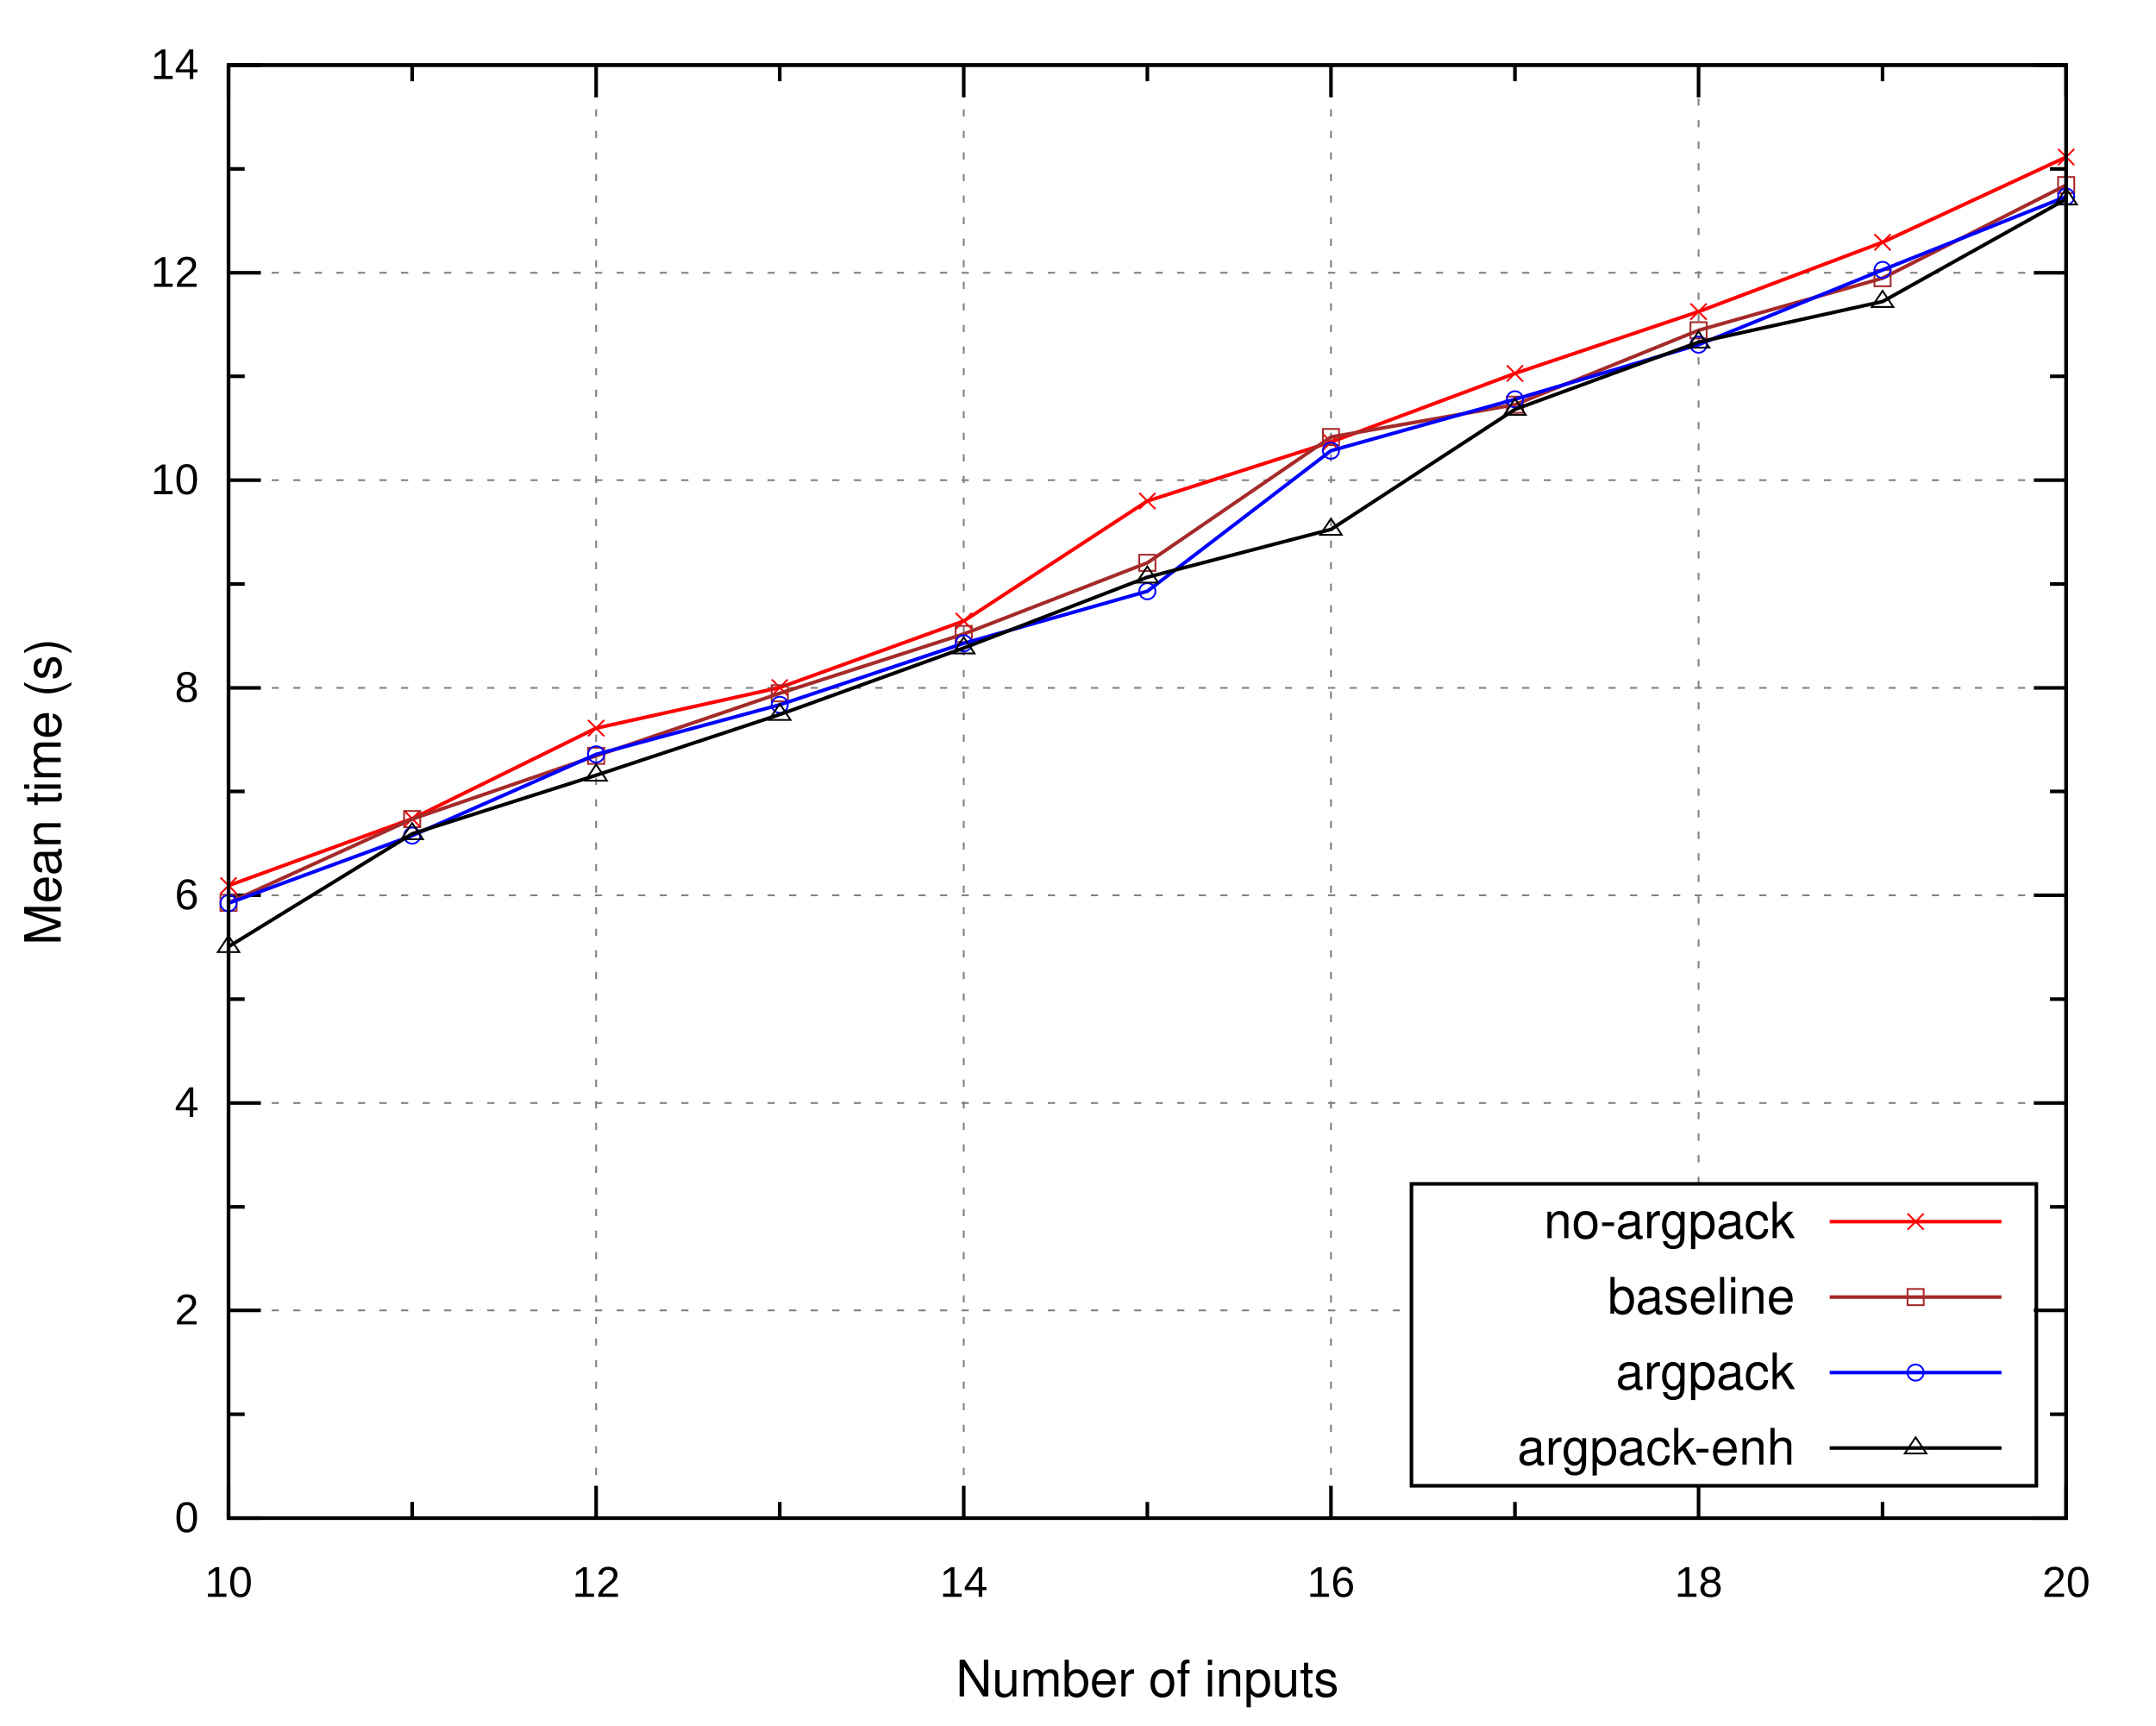
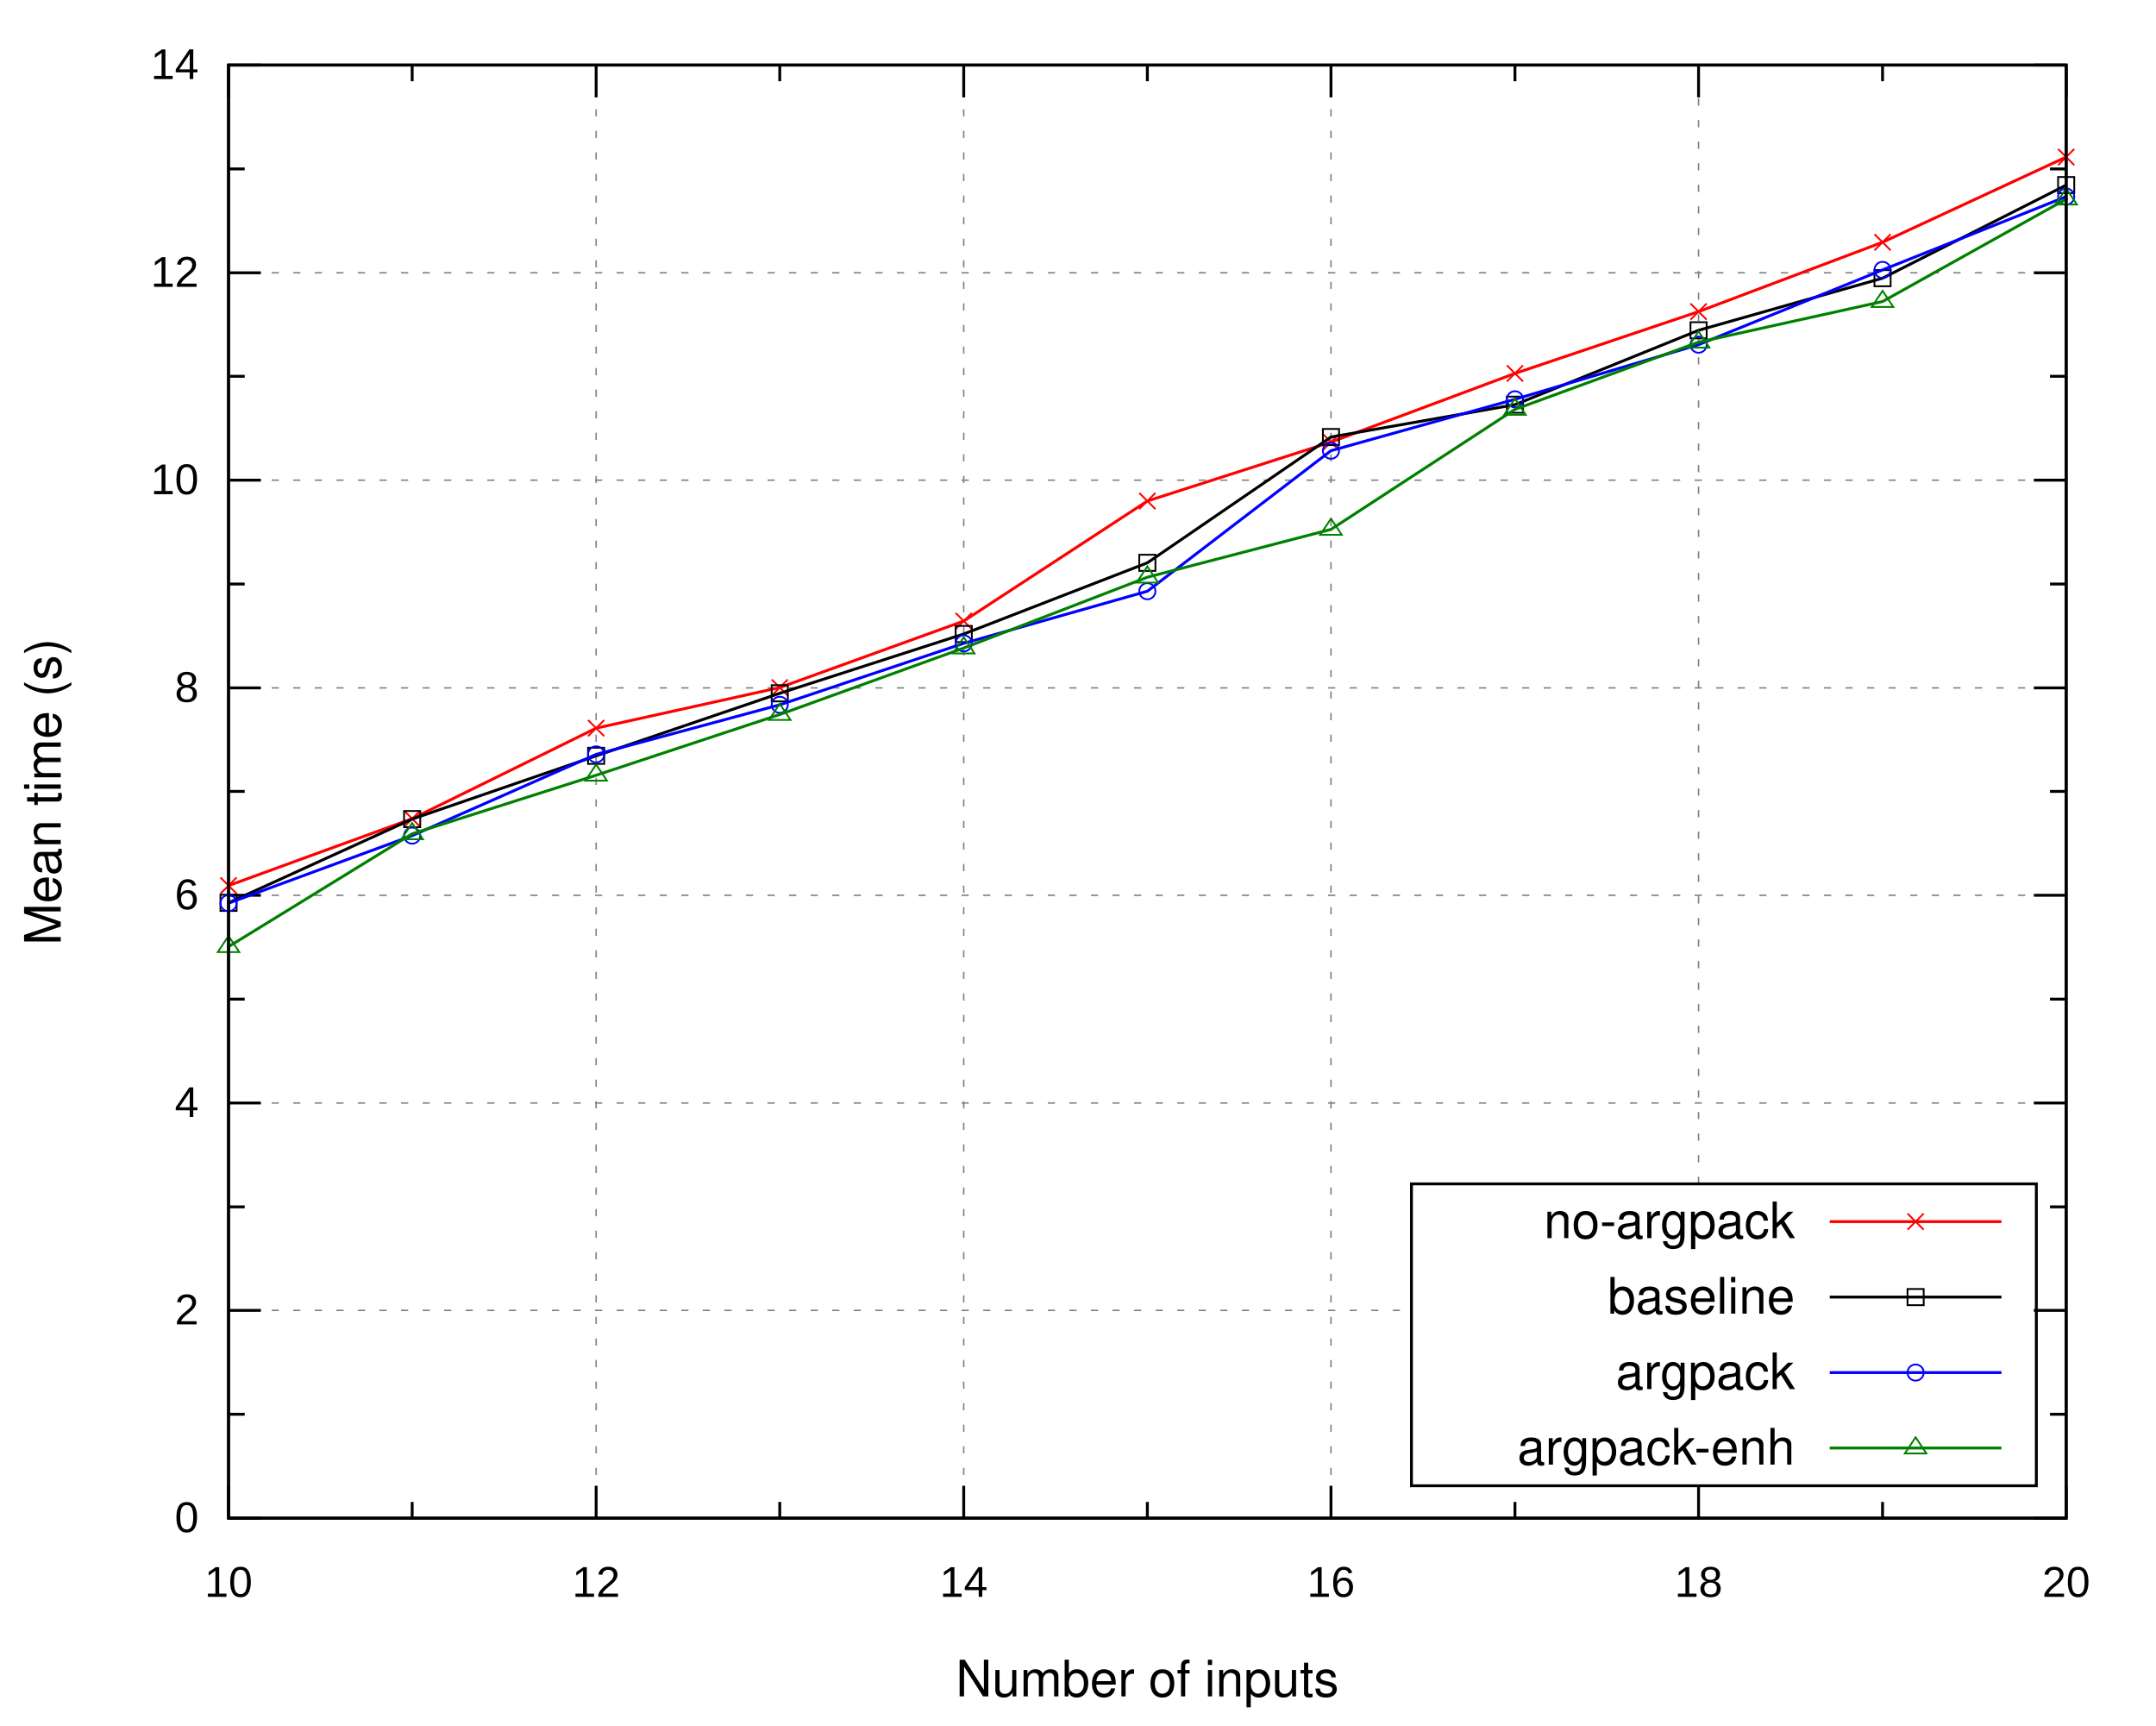
<svg xmlns="http://www.w3.org/2000/svg" xmlns:xlink="http://www.w3.org/1999/xlink" width="600" height="480" viewBox="0 0 600 480">
  <g id="gnuplot_canvas">
    <rect x="0" y="0" width="600" height="480" fill="none" />
    <defs>
      <circle id="gpDot" r="0.5" stroke-width="0.5" stroke="currentColor" />
      <path id="gpPt0" stroke-width="0.222" stroke="currentColor" d="M-1,0 h2 M0,-1 v2" />
      <path id="gpPt1" stroke-width="0.222" stroke="currentColor" d="M-1,-1 L1,1 M1,-1 L-1,1" />
      <path id="gpPt2" stroke-width="0.222" stroke="currentColor" d="M-1,0 L1,0 M0,-1 L0,1 M-1,-1 L1,1 M-1,1 L1,-1" />
      <rect id="gpPt3" stroke-width="0.222" stroke="currentColor" x="-1" y="-1" width="2" height="2" />
      <rect id="gpPt4" stroke-width="0.222" stroke="currentColor" fill="currentColor" x="-1" y="-1" width="2" height="2" />
      <circle id="gpPt5" stroke-width="0.222" stroke="currentColor" cx="0" cy="0" r="1" />
      <use xlink:href="#gpPt5" id="gpPt6" fill="currentColor" stroke="none" />
      <path id="gpPt7" stroke-width="0.222" stroke="currentColor" d="M0,-1.33 L-1.33,0.67 L1.33,0.67 z" />
      <use xlink:href="#gpPt7" id="gpPt8" fill="currentColor" stroke="none" />
      <use xlink:href="#gpPt7" id="gpPt9" stroke="currentColor" transform="rotate(180)" />
      <use xlink:href="#gpPt9" id="gpPt10" fill="currentColor" stroke="none" />
      <use xlink:href="#gpPt3" id="gpPt11" stroke="currentColor" transform="rotate(45)" />
      <use xlink:href="#gpPt11" id="gpPt12" fill="currentColor" stroke="none" />
      <path id="gpPt13" stroke-width="0.222" stroke="currentColor" d="M0,1.330 L1.265,0.411 L0.782,-1.067 L-0.782,-1.076 L-1.265,0.411 z" />
      <use xlink:href="#gpPt13" id="gpPt14" fill="currentColor" stroke="none" />
      <filter id="textbox" filterUnits="objectBoundingBox" x="0" y="0" height="1" width="1">
        <feFlood flood-color="white" flood-opacity="1" result="bgnd" />
        <feComposite in="SourceGraphic" in2="bgnd" operator="atop" />
      </filter>
      <filter id="greybox" filterUnits="objectBoundingBox" x="0" y="0" height="1" width="1">
        <feFlood flood-color="lightgrey" flood-opacity="1" result="grey" />
        <feComposite in="SourceGraphic" in2="grey" operator="atop" />
      </filter>
    </defs>
-     <g fill="none" color="white" stroke="currentColor" stroke-width="1.00" stroke-linecap="butt" stroke-linejoin="miter">
- </g>
-     <g fill="none" color="black" stroke="currentColor" stroke-width="1.00" stroke-linecap="butt" stroke-linejoin="miter">
- </g>
-     <g fill="none" color="black" stroke="black" stroke-width="0.50" stroke-linecap="butt" stroke-linejoin="miter">
- </g>
-     <g fill="none" color="gray" stroke="currentColor" stroke-width="0.50" stroke-linecap="butt" stroke-linejoin="miter">
+     <g fill="none" color="white" stroke="currentColor" stroke-width="0.80" stroke-linecap="butt" stroke-linejoin="miter">
+ </g>
+     <g fill="none" color="black" stroke="currentColor" stroke-width="0.80" stroke-linecap="butt" stroke-linejoin="miter">
+ </g>
+     <g fill="none" color="black" stroke="black" stroke-width="0.40" stroke-linecap="butt" stroke-linejoin="miter">
+ </g>
+     <g fill="none" color="gray" stroke="currentColor" stroke-width="0.40" stroke-linecap="butt" stroke-linejoin="miter">
      <path stroke="gray" stroke-dasharray="2,4" class="gridline" d="M63.6,422.4 L575.0,422.4  " />
    </g>
-     <g fill="none" color="gray" stroke="gray" stroke-width="1.00" stroke-linecap="butt" stroke-linejoin="miter">
- </g>
-     <g fill="none" color="black" stroke="currentColor" stroke-width="1.00" stroke-linecap="butt" stroke-linejoin="miter">
+     <g fill="none" color="gray" stroke="gray" stroke-width="0.80" stroke-linecap="butt" stroke-linejoin="miter">
+ </g>
+     <g fill="none" color="black" stroke="currentColor" stroke-width="0.80" stroke-linecap="butt" stroke-linejoin="miter">
      <path stroke="black" d="M63.6,422.4 L72.6,422.4 M575.0,422.4 L566.0,422.4  " />
      <g transform="translate(55.3,426.3)" stroke="none" fill="black" font-family="Arial" font-size="12.00" text-anchor="end">
        <text>
          <tspan font-family="Arial"> 0</tspan>
        </text>
      </g>
    </g>
-     <g fill="none" color="black" stroke="currentColor" stroke-width="1.00" stroke-linecap="butt" stroke-linejoin="miter">
+     <g fill="none" color="black" stroke="currentColor" stroke-width="0.80" stroke-linecap="butt" stroke-linejoin="miter">
      <path stroke="black" d="M63.6,393.5 L68.1,393.5 M575.0,393.5 L570.5,393.5  " />
    </g>
-     <g fill="none" color="black" stroke="black" stroke-width="0.50" stroke-linecap="butt" stroke-linejoin="miter">
- </g>
-     <g fill="none" color="gray" stroke="currentColor" stroke-width="0.50" stroke-linecap="butt" stroke-linejoin="miter">
+     <g fill="none" color="black" stroke="black" stroke-width="0.40" stroke-linecap="butt" stroke-linejoin="miter">
+ </g>
+     <g fill="none" color="gray" stroke="currentColor" stroke-width="0.40" stroke-linecap="butt" stroke-linejoin="miter">
      <path stroke="gray" stroke-dasharray="2,4" class="gridline" d="M63.6,364.6 L392.8,364.6 M566.7,364.6 L575.0,364.6  " />
    </g>
-     <g fill="none" color="gray" stroke="gray" stroke-width="1.00" stroke-linecap="butt" stroke-linejoin="miter">
- </g>
-     <g fill="none" color="black" stroke="currentColor" stroke-width="1.00" stroke-linecap="butt" stroke-linejoin="miter">
+     <g fill="none" color="gray" stroke="gray" stroke-width="0.80" stroke-linecap="butt" stroke-linejoin="miter">
+ </g>
+     <g fill="none" color="black" stroke="currentColor" stroke-width="0.80" stroke-linecap="butt" stroke-linejoin="miter">
      <path stroke="black" d="M63.6,364.6 L72.6,364.6 M575.0,364.6 L566.0,364.6  " />
      <g transform="translate(55.3,368.5)" stroke="none" fill="black" font-family="Arial" font-size="12.00" text-anchor="end">
        <text>
          <tspan font-family="Arial"> 2</tspan>
        </text>
      </g>
    </g>
-     <g fill="none" color="black" stroke="currentColor" stroke-width="1.00" stroke-linecap="butt" stroke-linejoin="miter">
+     <g fill="none" color="black" stroke="currentColor" stroke-width="0.80" stroke-linecap="butt" stroke-linejoin="miter">
      <path stroke="black" d="M63.6,335.8 L68.1,335.8 M575.0,335.8 L570.5,335.8  " />
    </g>
-     <g fill="none" color="black" stroke="black" stroke-width="0.50" stroke-linecap="butt" stroke-linejoin="miter">
- </g>
-     <g fill="none" color="gray" stroke="currentColor" stroke-width="0.50" stroke-linecap="butt" stroke-linejoin="miter">
+     <g fill="none" color="black" stroke="black" stroke-width="0.40" stroke-linecap="butt" stroke-linejoin="miter">
+ </g>
+     <g fill="none" color="gray" stroke="currentColor" stroke-width="0.40" stroke-linecap="butt" stroke-linejoin="miter">
      <path stroke="gray" stroke-dasharray="2,4" class="gridline" d="M63.6,306.9 L575.0,306.9  " />
    </g>
-     <g fill="none" color="gray" stroke="gray" stroke-width="1.00" stroke-linecap="butt" stroke-linejoin="miter">
- </g>
-     <g fill="none" color="black" stroke="currentColor" stroke-width="1.00" stroke-linecap="butt" stroke-linejoin="miter">
+     <g fill="none" color="gray" stroke="gray" stroke-width="0.80" stroke-linecap="butt" stroke-linejoin="miter">
+ </g>
+     <g fill="none" color="black" stroke="currentColor" stroke-width="0.80" stroke-linecap="butt" stroke-linejoin="miter">
      <path stroke="black" d="M63.6,306.9 L72.6,306.9 M575.0,306.9 L566.0,306.9  " />
      <g transform="translate(55.3,310.8)" stroke="none" fill="black" font-family="Arial" font-size="12.00" text-anchor="end">
        <text>
          <tspan font-family="Arial"> 4</tspan>
        </text>
      </g>
    </g>
-     <g fill="none" color="black" stroke="currentColor" stroke-width="1.00" stroke-linecap="butt" stroke-linejoin="miter">
+     <g fill="none" color="black" stroke="currentColor" stroke-width="0.80" stroke-linecap="butt" stroke-linejoin="miter">
      <path stroke="black" d="M63.6,278.0 L68.1,278.0 M575.0,278.0 L570.5,278.0  " />
    </g>
-     <g fill="none" color="black" stroke="black" stroke-width="0.50" stroke-linecap="butt" stroke-linejoin="miter">
- </g>
-     <g fill="none" color="gray" stroke="currentColor" stroke-width="0.50" stroke-linecap="butt" stroke-linejoin="miter">
+     <g fill="none" color="black" stroke="black" stroke-width="0.40" stroke-linecap="butt" stroke-linejoin="miter">
+ </g>
+     <g fill="none" color="gray" stroke="currentColor" stroke-width="0.40" stroke-linecap="butt" stroke-linejoin="miter">
      <path stroke="gray" stroke-dasharray="2,4" class="gridline" d="M63.6,249.1 L575.0,249.1  " />
    </g>
-     <g fill="none" color="gray" stroke="gray" stroke-width="1.00" stroke-linecap="butt" stroke-linejoin="miter">
- </g>
-     <g fill="none" color="black" stroke="currentColor" stroke-width="1.00" stroke-linecap="butt" stroke-linejoin="miter">
+     <g fill="none" color="gray" stroke="gray" stroke-width="0.80" stroke-linecap="butt" stroke-linejoin="miter">
+ </g>
+     <g fill="none" color="black" stroke="currentColor" stroke-width="0.80" stroke-linecap="butt" stroke-linejoin="miter">
      <path stroke="black" d="M63.6,249.1 L72.6,249.1 M575.0,249.1 L566.0,249.1  " />
      <g transform="translate(55.3,253.0)" stroke="none" fill="black" font-family="Arial" font-size="12.00" text-anchor="end">
        <text>
          <tspan font-family="Arial"> 6</tspan>
        </text>
      </g>
    </g>
-     <g fill="none" color="black" stroke="currentColor" stroke-width="1.00" stroke-linecap="butt" stroke-linejoin="miter">
+     <g fill="none" color="black" stroke="currentColor" stroke-width="0.80" stroke-linecap="butt" stroke-linejoin="miter">
      <path stroke="black" d="M63.6,220.2 L68.1,220.2 M575.0,220.2 L570.5,220.2  " />
    </g>
-     <g fill="none" color="black" stroke="black" stroke-width="0.50" stroke-linecap="butt" stroke-linejoin="miter">
- </g>
-     <g fill="none" color="gray" stroke="currentColor" stroke-width="0.50" stroke-linecap="butt" stroke-linejoin="miter">
+     <g fill="none" color="black" stroke="black" stroke-width="0.40" stroke-linecap="butt" stroke-linejoin="miter">
+ </g>
+     <g fill="none" color="gray" stroke="currentColor" stroke-width="0.40" stroke-linecap="butt" stroke-linejoin="miter">
      <path stroke="gray" stroke-dasharray="2,4" class="gridline" d="M63.6,191.4 L575.0,191.4  " />
    </g>
-     <g fill="none" color="gray" stroke="gray" stroke-width="1.00" stroke-linecap="butt" stroke-linejoin="miter">
- </g>
-     <g fill="none" color="black" stroke="currentColor" stroke-width="1.00" stroke-linecap="butt" stroke-linejoin="miter">
+     <g fill="none" color="gray" stroke="gray" stroke-width="0.80" stroke-linecap="butt" stroke-linejoin="miter">
+ </g>
+     <g fill="none" color="black" stroke="currentColor" stroke-width="0.80" stroke-linecap="butt" stroke-linejoin="miter">
      <path stroke="black" d="M63.6,191.4 L72.6,191.4 M575.0,191.4 L566.0,191.4  " />
      <g transform="translate(55.3,195.3)" stroke="none" fill="black" font-family="Arial" font-size="12.00" text-anchor="end">
        <text>
          <tspan font-family="Arial"> 8</tspan>
        </text>
      </g>
    </g>
-     <g fill="none" color="black" stroke="currentColor" stroke-width="1.00" stroke-linecap="butt" stroke-linejoin="miter">
+     <g fill="none" color="black" stroke="currentColor" stroke-width="0.80" stroke-linecap="butt" stroke-linejoin="miter">
      <path stroke="black" d="M63.6,162.5 L68.1,162.5 M575.0,162.5 L570.5,162.5  " />
    </g>
-     <g fill="none" color="black" stroke="black" stroke-width="0.50" stroke-linecap="butt" stroke-linejoin="miter">
- </g>
-     <g fill="none" color="gray" stroke="currentColor" stroke-width="0.50" stroke-linecap="butt" stroke-linejoin="miter">
+     <g fill="none" color="black" stroke="black" stroke-width="0.40" stroke-linecap="butt" stroke-linejoin="miter">
+ </g>
+     <g fill="none" color="gray" stroke="currentColor" stroke-width="0.40" stroke-linecap="butt" stroke-linejoin="miter">
      <path stroke="gray" stroke-dasharray="2,4" class="gridline" d="M63.6,133.6 L575.0,133.6  " />
    </g>
-     <g fill="none" color="gray" stroke="gray" stroke-width="1.00" stroke-linecap="butt" stroke-linejoin="miter">
- </g>
-     <g fill="none" color="black" stroke="currentColor" stroke-width="1.00" stroke-linecap="butt" stroke-linejoin="miter">
+     <g fill="none" color="gray" stroke="gray" stroke-width="0.80" stroke-linecap="butt" stroke-linejoin="miter">
+ </g>
+     <g fill="none" color="black" stroke="currentColor" stroke-width="0.80" stroke-linecap="butt" stroke-linejoin="miter">
      <path stroke="black" d="M63.6,133.6 L72.6,133.6 M575.0,133.6 L566.0,133.6  " />
      <g transform="translate(55.3,137.5)" stroke="none" fill="black" font-family="Arial" font-size="12.00" text-anchor="end">
        <text>
          <tspan font-family="Arial"> 10</tspan>
        </text>
      </g>
    </g>
-     <g fill="none" color="black" stroke="currentColor" stroke-width="1.00" stroke-linecap="butt" stroke-linejoin="miter">
+     <g fill="none" color="black" stroke="currentColor" stroke-width="0.80" stroke-linecap="butt" stroke-linejoin="miter">
      <path stroke="black" d="M63.6,104.7 L68.1,104.7 M575.0,104.7 L570.5,104.7  " />
    </g>
-     <g fill="none" color="black" stroke="black" stroke-width="0.50" stroke-linecap="butt" stroke-linejoin="miter">
- </g>
-     <g fill="none" color="gray" stroke="currentColor" stroke-width="0.50" stroke-linecap="butt" stroke-linejoin="miter">
+     <g fill="none" color="black" stroke="black" stroke-width="0.40" stroke-linecap="butt" stroke-linejoin="miter">
+ </g>
+     <g fill="none" color="gray" stroke="currentColor" stroke-width="0.40" stroke-linecap="butt" stroke-linejoin="miter">
      <path stroke="gray" stroke-dasharray="2,4" class="gridline" d="M63.6,75.9 L575.0,75.9  " />
    </g>
-     <g fill="none" color="gray" stroke="gray" stroke-width="1.00" stroke-linecap="butt" stroke-linejoin="miter">
- </g>
-     <g fill="none" color="black" stroke="currentColor" stroke-width="1.00" stroke-linecap="butt" stroke-linejoin="miter">
+     <g fill="none" color="gray" stroke="gray" stroke-width="0.80" stroke-linecap="butt" stroke-linejoin="miter">
+ </g>
+     <g fill="none" color="black" stroke="currentColor" stroke-width="0.80" stroke-linecap="butt" stroke-linejoin="miter">
      <path stroke="black" d="M63.6,75.9 L72.6,75.9 M575.0,75.9 L566.0,75.9  " />
      <g transform="translate(55.3,79.8)" stroke="none" fill="black" font-family="Arial" font-size="12.00" text-anchor="end">
        <text>
          <tspan font-family="Arial"> 12</tspan>
        </text>
      </g>
    </g>
-     <g fill="none" color="black" stroke="currentColor" stroke-width="1.00" stroke-linecap="butt" stroke-linejoin="miter">
+     <g fill="none" color="black" stroke="currentColor" stroke-width="0.80" stroke-linecap="butt" stroke-linejoin="miter">
      <path stroke="black" d="M63.6,47.0 L68.1,47.0 M575.0,47.0 L570.5,47.0  " />
    </g>
-     <g fill="none" color="black" stroke="black" stroke-width="0.50" stroke-linecap="butt" stroke-linejoin="miter">
- </g>
-     <g fill="none" color="gray" stroke="currentColor" stroke-width="0.50" stroke-linecap="butt" stroke-linejoin="miter">
+     <g fill="none" color="black" stroke="black" stroke-width="0.40" stroke-linecap="butt" stroke-linejoin="miter">
+ </g>
+     <g fill="none" color="gray" stroke="currentColor" stroke-width="0.40" stroke-linecap="butt" stroke-linejoin="miter">
      <path stroke="gray" stroke-dasharray="2,4" class="gridline" d="M63.6,18.1 L575.0,18.1  " />
    </g>
-     <g fill="none" color="gray" stroke="gray" stroke-width="1.00" stroke-linecap="butt" stroke-linejoin="miter">
- </g>
-     <g fill="none" color="black" stroke="currentColor" stroke-width="1.00" stroke-linecap="butt" stroke-linejoin="miter">
+     <g fill="none" color="gray" stroke="gray" stroke-width="0.80" stroke-linecap="butt" stroke-linejoin="miter">
+ </g>
+     <g fill="none" color="black" stroke="currentColor" stroke-width="0.80" stroke-linecap="butt" stroke-linejoin="miter">
      <path stroke="black" d="M63.6,18.1 L72.6,18.1 M575.0,18.1 L566.0,18.1  " />
      <g transform="translate(55.3,22.0)" stroke="none" fill="black" font-family="Arial" font-size="12.00" text-anchor="end">
        <text>
          <tspan font-family="Arial"> 14</tspan>
        </text>
      </g>
    </g>
-     <g fill="none" color="black" stroke="currentColor" stroke-width="1.00" stroke-linecap="butt" stroke-linejoin="miter">
- </g>
-     <g fill="none" color="black" stroke="black" stroke-width="0.50" stroke-linecap="butt" stroke-linejoin="miter">
- </g>
-     <g fill="none" color="gray" stroke="currentColor" stroke-width="0.50" stroke-linecap="butt" stroke-linejoin="miter">
+     <g fill="none" color="black" stroke="currentColor" stroke-width="0.80" stroke-linecap="butt" stroke-linejoin="miter">
+ </g>
+     <g fill="none" color="black" stroke="black" stroke-width="0.40" stroke-linecap="butt" stroke-linejoin="miter">
+ </g>
+     <g fill="none" color="gray" stroke="currentColor" stroke-width="0.40" stroke-linecap="butt" stroke-linejoin="miter">
      <path stroke="gray" stroke-dasharray="2,4" class="gridline" d="M63.6,422.4 L63.6,18.1  " />
    </g>
-     <g fill="none" color="gray" stroke="gray" stroke-width="1.00" stroke-linecap="butt" stroke-linejoin="miter">
- </g>
-     <g fill="none" color="black" stroke="currentColor" stroke-width="1.00" stroke-linecap="butt" stroke-linejoin="miter">
+     <g fill="none" color="gray" stroke="gray" stroke-width="0.80" stroke-linecap="butt" stroke-linejoin="miter">
+ </g>
+     <g fill="none" color="black" stroke="currentColor" stroke-width="0.80" stroke-linecap="butt" stroke-linejoin="miter">
      <path stroke="black" d="M63.6,422.4 L63.6,413.4 M63.6,18.1 L63.6,27.1  " />
      <g transform="translate(63.6,444.3)" stroke="none" fill="black" font-family="Arial" font-size="12.00" text-anchor="middle">
        <text>
          <tspan font-family="Arial"> 10</tspan>
        </text>
      </g>
    </g>
-     <g fill="none" color="black" stroke="currentColor" stroke-width="1.00" stroke-linecap="butt" stroke-linejoin="miter">
+     <g fill="none" color="black" stroke="currentColor" stroke-width="0.80" stroke-linecap="butt" stroke-linejoin="miter">
      <path stroke="black" d="M114.7,422.4 L114.7,417.9 M114.7,18.1 L114.7,22.6  " />
    </g>
-     <g fill="none" color="black" stroke="black" stroke-width="0.50" stroke-linecap="butt" stroke-linejoin="miter">
- </g>
-     <g fill="none" color="gray" stroke="currentColor" stroke-width="0.50" stroke-linecap="butt" stroke-linejoin="miter">
+     <g fill="none" color="black" stroke="black" stroke-width="0.40" stroke-linecap="butt" stroke-linejoin="miter">
+ </g>
+     <g fill="none" color="gray" stroke="currentColor" stroke-width="0.40" stroke-linecap="butt" stroke-linejoin="miter">
      <path stroke="gray" stroke-dasharray="2,4" class="gridline" d="M165.9,422.4 L165.9,18.1  " />
    </g>
-     <g fill="none" color="gray" stroke="gray" stroke-width="1.00" stroke-linecap="butt" stroke-linejoin="miter">
- </g>
-     <g fill="none" color="black" stroke="currentColor" stroke-width="1.00" stroke-linecap="butt" stroke-linejoin="miter">
+     <g fill="none" color="gray" stroke="gray" stroke-width="0.80" stroke-linecap="butt" stroke-linejoin="miter">
+ </g>
+     <g fill="none" color="black" stroke="currentColor" stroke-width="0.80" stroke-linecap="butt" stroke-linejoin="miter">
      <path stroke="black" d="M165.9,422.4 L165.9,413.4 M165.9,18.1 L165.9,27.1  " />
      <g transform="translate(165.9,444.3)" stroke="none" fill="black" font-family="Arial" font-size="12.00" text-anchor="middle">
        <text>
          <tspan font-family="Arial"> 12</tspan>
        </text>
      </g>
    </g>
-     <g fill="none" color="black" stroke="currentColor" stroke-width="1.00" stroke-linecap="butt" stroke-linejoin="miter">
+     <g fill="none" color="black" stroke="currentColor" stroke-width="0.80" stroke-linecap="butt" stroke-linejoin="miter">
      <path stroke="black" d="M217.0,422.4 L217.0,417.9 M217.0,18.1 L217.0,22.6  " />
    </g>
-     <g fill="none" color="black" stroke="black" stroke-width="0.50" stroke-linecap="butt" stroke-linejoin="miter">
- </g>
-     <g fill="none" color="gray" stroke="currentColor" stroke-width="0.50" stroke-linecap="butt" stroke-linejoin="miter">
+     <g fill="none" color="black" stroke="black" stroke-width="0.40" stroke-linecap="butt" stroke-linejoin="miter">
+ </g>
+     <g fill="none" color="gray" stroke="currentColor" stroke-width="0.40" stroke-linecap="butt" stroke-linejoin="miter">
      <path stroke="gray" stroke-dasharray="2,4" class="gridline" d="M268.2,422.4 L268.2,18.1  " />
    </g>
-     <g fill="none" color="gray" stroke="gray" stroke-width="1.00" stroke-linecap="butt" stroke-linejoin="miter">
- </g>
-     <g fill="none" color="black" stroke="currentColor" stroke-width="1.00" stroke-linecap="butt" stroke-linejoin="miter">
+     <g fill="none" color="gray" stroke="gray" stroke-width="0.80" stroke-linecap="butt" stroke-linejoin="miter">
+ </g>
+     <g fill="none" color="black" stroke="currentColor" stroke-width="0.80" stroke-linecap="butt" stroke-linejoin="miter">
      <path stroke="black" d="M268.2,422.4 L268.2,413.4 M268.2,18.1 L268.2,27.1  " />
      <g transform="translate(268.2,444.3)" stroke="none" fill="black" font-family="Arial" font-size="12.00" text-anchor="middle">
        <text>
          <tspan font-family="Arial"> 14</tspan>
        </text>
      </g>
    </g>
-     <g fill="none" color="black" stroke="currentColor" stroke-width="1.00" stroke-linecap="butt" stroke-linejoin="miter">
+     <g fill="none" color="black" stroke="currentColor" stroke-width="0.80" stroke-linecap="butt" stroke-linejoin="miter">
      <path stroke="black" d="M319.3,422.4 L319.3,417.9 M319.3,18.1 L319.3,22.6  " />
    </g>
-     <g fill="none" color="black" stroke="black" stroke-width="0.50" stroke-linecap="butt" stroke-linejoin="miter">
- </g>
-     <g fill="none" color="gray" stroke="currentColor" stroke-width="0.50" stroke-linecap="butt" stroke-linejoin="miter">
+     <g fill="none" color="black" stroke="black" stroke-width="0.40" stroke-linecap="butt" stroke-linejoin="miter">
+ </g>
+     <g fill="none" color="gray" stroke="currentColor" stroke-width="0.40" stroke-linecap="butt" stroke-linejoin="miter">
      <path stroke="gray" stroke-dasharray="2,4" class="gridline" d="M370.4,422.4 L370.4,18.1  " />
    </g>
-     <g fill="none" color="gray" stroke="gray" stroke-width="1.00" stroke-linecap="butt" stroke-linejoin="miter">
- </g>
-     <g fill="none" color="black" stroke="currentColor" stroke-width="1.00" stroke-linecap="butt" stroke-linejoin="miter">
+     <g fill="none" color="gray" stroke="gray" stroke-width="0.80" stroke-linecap="butt" stroke-linejoin="miter">
+ </g>
+     <g fill="none" color="black" stroke="currentColor" stroke-width="0.80" stroke-linecap="butt" stroke-linejoin="miter">
      <path stroke="black" d="M370.4,422.4 L370.4,413.4 M370.4,18.1 L370.4,27.1  " />
      <g transform="translate(370.4,444.3)" stroke="none" fill="black" font-family="Arial" font-size="12.00" text-anchor="middle">
        <text>
          <tspan font-family="Arial"> 16</tspan>
        </text>
      </g>
    </g>
-     <g fill="none" color="black" stroke="currentColor" stroke-width="1.00" stroke-linecap="butt" stroke-linejoin="miter">
+     <g fill="none" color="black" stroke="currentColor" stroke-width="0.80" stroke-linecap="butt" stroke-linejoin="miter">
      <path stroke="black" d="M421.6,422.4 L421.6,417.9 M421.6,18.1 L421.6,22.6  " />
    </g>
-     <g fill="none" color="black" stroke="black" stroke-width="0.50" stroke-linecap="butt" stroke-linejoin="miter">
- </g>
-     <g fill="none" color="gray" stroke="currentColor" stroke-width="0.50" stroke-linecap="butt" stroke-linejoin="miter">
+     <g fill="none" color="black" stroke="black" stroke-width="0.40" stroke-linecap="butt" stroke-linejoin="miter">
+ </g>
+     <g fill="none" color="gray" stroke="currentColor" stroke-width="0.40" stroke-linecap="butt" stroke-linejoin="miter">
      <path stroke="gray" stroke-dasharray="2,4" class="gridline" d="M472.7,422.4 L472.7,413.4 M472.7,329.4 L472.7,18.1  " />
    </g>
-     <g fill="none" color="gray" stroke="gray" stroke-width="1.00" stroke-linecap="butt" stroke-linejoin="miter">
- </g>
-     <g fill="none" color="black" stroke="currentColor" stroke-width="1.00" stroke-linecap="butt" stroke-linejoin="miter">
+     <g fill="none" color="gray" stroke="gray" stroke-width="0.80" stroke-linecap="butt" stroke-linejoin="miter">
+ </g>
+     <g fill="none" color="black" stroke="currentColor" stroke-width="0.80" stroke-linecap="butt" stroke-linejoin="miter">
      <path stroke="black" d="M472.7,422.4 L472.7,413.4 M472.7,18.1 L472.7,27.1  " />
      <g transform="translate(472.7,444.3)" stroke="none" fill="black" font-family="Arial" font-size="12.00" text-anchor="middle">
        <text>
          <tspan font-family="Arial"> 18</tspan>
        </text>
      </g>
    </g>
-     <g fill="none" color="black" stroke="currentColor" stroke-width="1.00" stroke-linecap="butt" stroke-linejoin="miter">
+     <g fill="none" color="black" stroke="currentColor" stroke-width="0.80" stroke-linecap="butt" stroke-linejoin="miter">
      <path stroke="black" d="M523.9,422.4 L523.9,417.9 M523.9,18.1 L523.9,22.6  " />
    </g>
-     <g fill="none" color="black" stroke="black" stroke-width="0.50" stroke-linecap="butt" stroke-linejoin="miter">
- </g>
-     <g fill="none" color="gray" stroke="currentColor" stroke-width="0.50" stroke-linecap="butt" stroke-linejoin="miter">
+     <g fill="none" color="black" stroke="black" stroke-width="0.40" stroke-linecap="butt" stroke-linejoin="miter">
+ </g>
+     <g fill="none" color="gray" stroke="currentColor" stroke-width="0.40" stroke-linecap="butt" stroke-linejoin="miter">
      <path stroke="gray" stroke-dasharray="2,4" class="gridline" d="M575.0,422.4 L575.0,18.1  " />
    </g>
-     <g fill="none" color="gray" stroke="gray" stroke-width="1.00" stroke-linecap="butt" stroke-linejoin="miter">
- </g>
-     <g fill="none" color="black" stroke="currentColor" stroke-width="1.00" stroke-linecap="butt" stroke-linejoin="miter">
+     <g fill="none" color="gray" stroke="gray" stroke-width="0.80" stroke-linecap="butt" stroke-linejoin="miter">
+ </g>
+     <g fill="none" color="black" stroke="currentColor" stroke-width="0.80" stroke-linecap="butt" stroke-linejoin="miter">
      <path stroke="black" d="M575.0,422.4 L575.0,413.4 M575.0,18.1 L575.0,27.1  " />
      <g transform="translate(575.0,444.3)" stroke="none" fill="black" font-family="Arial" font-size="12.00" text-anchor="middle">
        <text>
          <tspan font-family="Arial"> 20</tspan>
        </text>
      </g>
    </g>
-     <g fill="none" color="black" stroke="currentColor" stroke-width="1.00" stroke-linecap="butt" stroke-linejoin="miter">
- </g>
-     <g fill="none" color="black" stroke="currentColor" stroke-width="1.00" stroke-linecap="butt" stroke-linejoin="miter">
+     <g fill="none" color="black" stroke="currentColor" stroke-width="0.80" stroke-linecap="butt" stroke-linejoin="miter">
+ </g>
+     <g fill="none" color="black" stroke="currentColor" stroke-width="0.80" stroke-linecap="butt" stroke-linejoin="miter">
      <path stroke="black" d="M63.6,18.1 L63.6,422.4 L575.0,422.4 L575.0,18.1 L63.6,18.1 Z  " />
    </g>
-     <g fill="none" color="black" stroke="currentColor" stroke-width="1.00" stroke-linecap="butt" stroke-linejoin="miter">
+     <g fill="none" color="black" stroke="currentColor" stroke-width="0.80" stroke-linecap="butt" stroke-linejoin="miter">
      <g transform="translate(16.9,220.3) rotate(270)" stroke="none" fill="black" font-family="Helvetica" font-size="14.00" text-anchor="middle">
        <text>
          <tspan font-family="Helvetica">Mean time (s)</tspan>
        </text>
      </g>
    </g>
-     <g fill="none" color="black" stroke="currentColor" stroke-width="1.00" stroke-linecap="butt" stroke-linejoin="miter">
+     <g fill="none" color="black" stroke="currentColor" stroke-width="0.80" stroke-linecap="butt" stroke-linejoin="miter">
      <g transform="translate(319.3,472.0)" stroke="none" fill="black" font-family="Helvetica" font-size="14.00" text-anchor="middle">
        <text>
          <tspan font-family="Helvetica">Number of inputs</tspan>
        </text>
      </g>
    </g>
-     <g fill="none" color="black" stroke="currentColor" stroke-width="1.00" stroke-linecap="butt" stroke-linejoin="miter">
- </g>
-     <g fill="none" color="black" stroke="currentColor" stroke-width="1.00" stroke-linecap="butt" stroke-linejoin="miter">
+     <g fill="none" color="black" stroke="currentColor" stroke-width="0.80" stroke-linecap="butt" stroke-linejoin="miter">
+ </g>
+     <g fill="none" color="black" stroke="currentColor" stroke-width="0.80" stroke-linecap="butt" stroke-linejoin="miter">
      <path stroke="black" d="M392.8,413.4 L392.8,329.4 L566.7,329.4 L566.7,413.4 L392.8,413.4 Z  " />
    </g>
    <g id="gnuplot_plot_1">
-       <g fill="none" color="black" stroke="currentColor" stroke-width="1.00" stroke-linecap="butt" stroke-linejoin="miter">
+       <g fill="none" color="black" stroke="currentColor" stroke-width="0.80" stroke-linecap="butt" stroke-linejoin="miter">
        <g transform="translate(499.5,344.5)" stroke="none" fill="black" font-family="Helvetica" font-size="14.00" text-anchor="end">
          <text>
            <tspan font-family="Helvetica">no-argpack</tspan>
          </text>
        </g>
      </g>
-       <g fill="none" color="black" stroke="currentColor" stroke-width="1.00" stroke-linecap="butt" stroke-linejoin="miter">
+       <g fill="none" color="black" stroke="currentColor" stroke-width="0.80" stroke-linecap="butt" stroke-linejoin="miter">
        <path stroke="rgb(255,   0,   0)" d="M509.2,339.9 L557.0,339.9 M63.6,246.4 L114.7,227.8 L165.9,202.6 L217.0,191.3 L268.2,172.8 L319.3,139.4   L370.4,123.0 L421.6,103.9 L472.7,86.7 L523.9,67.4 L575.0,43.7  " />
        <use xlink:href="#gpPt1" transform="translate(63.6,246.4) scale(2.25)" color="rgb(255,   0,   0)" />
        <use xlink:href="#gpPt1" transform="translate(114.7,227.8) scale(2.25)" color="rgb(255,   0,   0)" />
        <use xlink:href="#gpPt1" transform="translate(165.9,202.6) scale(2.25)" color="rgb(255,   0,   0)" />
        <use xlink:href="#gpPt1" transform="translate(217.0,191.3) scale(2.25)" color="rgb(255,   0,   0)" />
        <use xlink:href="#gpPt1" transform="translate(268.2,172.8) scale(2.25)" color="rgb(255,   0,   0)" />
        <use xlink:href="#gpPt1" transform="translate(319.3,139.4) scale(2.25)" color="rgb(255,   0,   0)" />
        <use xlink:href="#gpPt1" transform="translate(370.4,123.0) scale(2.25)" color="rgb(255,   0,   0)" />
        <use xlink:href="#gpPt1" transform="translate(421.6,103.9) scale(2.25)" color="rgb(255,   0,   0)" />
        <use xlink:href="#gpPt1" transform="translate(472.7,86.7) scale(2.25)" color="rgb(255,   0,   0)" />
        <use xlink:href="#gpPt1" transform="translate(523.9,67.4) scale(2.25)" color="rgb(255,   0,   0)" />
        <use xlink:href="#gpPt1" transform="translate(575.0,43.7) scale(2.25)" color="rgb(255,   0,   0)" />
        <use xlink:href="#gpPt1" transform="translate(533.1,339.9) scale(2.25)" color="rgb(255,   0,   0)" />
      </g>
    </g>
    <g id="gnuplot_plot_2">
-       <g fill="none" color="black" stroke="currentColor" stroke-width="1.00" stroke-linecap="butt" stroke-linejoin="miter">
+       <g fill="none" color="black" stroke="currentColor" stroke-width="0.80" stroke-linecap="butt" stroke-linejoin="miter">
        <g transform="translate(499.5,365.5)" stroke="none" fill="black" font-family="Helvetica" font-size="14.00" text-anchor="end">
          <text>
            <tspan font-family="Helvetica">baseline</tspan>
          </text>
        </g>
      </g>
-       <g fill="none" color="black" stroke="currentColor" stroke-width="1.00" stroke-linecap="butt" stroke-linejoin="miter">
-         <path stroke="rgb(165,  42,  42)" d="M509.2,360.9 L557.0,360.9 M63.6,251.2 L114.7,227.9 L165.9,210.3 L217.0,192.9 L268.2,176.4 L319.3,156.6   L370.4,121.6 L421.6,112.6 L472.7,91.9 L523.9,77.4 L575.0,51.5  " />
-         <use xlink:href="#gpPt3" transform="translate(63.6,251.2) scale(2.25)" color="rgb(165,  42,  42)" />
-         <use xlink:href="#gpPt3" transform="translate(114.7,227.9) scale(2.25)" color="rgb(165,  42,  42)" />
-         <use xlink:href="#gpPt3" transform="translate(165.9,210.3) scale(2.25)" color="rgb(165,  42,  42)" />
-         <use xlink:href="#gpPt3" transform="translate(217.0,192.9) scale(2.25)" color="rgb(165,  42,  42)" />
-         <use xlink:href="#gpPt3" transform="translate(268.2,176.4) scale(2.25)" color="rgb(165,  42,  42)" />
-         <use xlink:href="#gpPt3" transform="translate(319.3,156.6) scale(2.25)" color="rgb(165,  42,  42)" />
-         <use xlink:href="#gpPt3" transform="translate(370.4,121.6) scale(2.25)" color="rgb(165,  42,  42)" />
-         <use xlink:href="#gpPt3" transform="translate(421.6,112.6) scale(2.25)" color="rgb(165,  42,  42)" />
-         <use xlink:href="#gpPt3" transform="translate(472.7,91.9) scale(2.25)" color="rgb(165,  42,  42)" />
-         <use xlink:href="#gpPt3" transform="translate(523.9,77.4) scale(2.25)" color="rgb(165,  42,  42)" />
-         <use xlink:href="#gpPt3" transform="translate(575.0,51.5) scale(2.25)" color="rgb(165,  42,  42)" />
-         <use xlink:href="#gpPt3" transform="translate(533.1,360.9) scale(2.25)" color="rgb(165,  42,  42)" />
+       <g fill="none" color="black" stroke="currentColor" stroke-width="0.80" stroke-linecap="butt" stroke-linejoin="miter">
+         <path stroke="rgb(  0,   0,   0)" d="M509.2,360.9 L557.0,360.9 M63.6,251.2 L114.7,227.9 L165.9,210.3 L217.0,192.9 L268.2,176.4 L319.3,156.6   L370.4,121.6 L421.6,112.6 L472.7,91.9 L523.9,77.4 L575.0,51.5  " />
+         <use xlink:href="#gpPt3" transform="translate(63.6,251.2) scale(2.25)" color="rgb(  0,   0,   0)" />
+         <use xlink:href="#gpPt3" transform="translate(114.7,227.9) scale(2.25)" color="rgb(  0,   0,   0)" />
+         <use xlink:href="#gpPt3" transform="translate(165.9,210.3) scale(2.25)" color="rgb(  0,   0,   0)" />
+         <use xlink:href="#gpPt3" transform="translate(217.0,192.9) scale(2.25)" color="rgb(  0,   0,   0)" />
+         <use xlink:href="#gpPt3" transform="translate(268.2,176.4) scale(2.25)" color="rgb(  0,   0,   0)" />
+         <use xlink:href="#gpPt3" transform="translate(319.3,156.6) scale(2.25)" color="rgb(  0,   0,   0)" />
+         <use xlink:href="#gpPt3" transform="translate(370.4,121.6) scale(2.25)" color="rgb(  0,   0,   0)" />
+         <use xlink:href="#gpPt3" transform="translate(421.6,112.6) scale(2.25)" color="rgb(  0,   0,   0)" />
+         <use xlink:href="#gpPt3" transform="translate(472.7,91.9) scale(2.25)" color="rgb(  0,   0,   0)" />
+         <use xlink:href="#gpPt3" transform="translate(523.9,77.4) scale(2.25)" color="rgb(  0,   0,   0)" />
+         <use xlink:href="#gpPt3" transform="translate(575.0,51.5) scale(2.25)" color="rgb(  0,   0,   0)" />
+         <use xlink:href="#gpPt3" transform="translate(533.1,360.9) scale(2.25)" color="rgb(  0,   0,   0)" />
      </g>
    </g>
    <g id="gnuplot_plot_3">
-       <g fill="none" color="black" stroke="currentColor" stroke-width="1.00" stroke-linecap="butt" stroke-linejoin="miter">
+       <g fill="none" color="black" stroke="currentColor" stroke-width="0.80" stroke-linecap="butt" stroke-linejoin="miter">
        <g transform="translate(499.5,386.5)" stroke="none" fill="black" font-family="Helvetica" font-size="14.00" text-anchor="end">
          <text>
            <tspan font-family="Helvetica">argpack</tspan>
          </text>
        </g>
      </g>
-       <g fill="none" color="black" stroke="currentColor" stroke-width="1.00" stroke-linecap="butt" stroke-linejoin="miter">
+       <g fill="none" color="black" stroke="currentColor" stroke-width="0.80" stroke-linecap="butt" stroke-linejoin="miter">
        <path stroke="rgb(  0,   0, 255)" d="M509.2,381.9 L557.0,381.9 M63.6,251.3 L114.7,232.5 L165.9,209.9 L217.0,196.1 L268.2,179.0 L319.3,164.5   L370.4,125.4 L421.6,111.1 L472.7,95.9 L523.9,75.1 L575.0,54.7  " />
        <use xlink:href="#gpPt5" transform="translate(63.6,251.3) scale(2.25)" color="rgb(  0,   0, 255)" />
        <use xlink:href="#gpPt5" transform="translate(114.7,232.5) scale(2.25)" color="rgb(  0,   0, 255)" />
        <use xlink:href="#gpPt5" transform="translate(165.9,209.9) scale(2.25)" color="rgb(  0,   0, 255)" />
        <use xlink:href="#gpPt5" transform="translate(217.0,196.1) scale(2.25)" color="rgb(  0,   0, 255)" />
        <use xlink:href="#gpPt5" transform="translate(268.2,179.0) scale(2.25)" color="rgb(  0,   0, 255)" />
        <use xlink:href="#gpPt5" transform="translate(319.3,164.5) scale(2.25)" color="rgb(  0,   0, 255)" />
        <use xlink:href="#gpPt5" transform="translate(370.4,125.4) scale(2.25)" color="rgb(  0,   0, 255)" />
        <use xlink:href="#gpPt5" transform="translate(421.6,111.1) scale(2.25)" color="rgb(  0,   0, 255)" />
        <use xlink:href="#gpPt5" transform="translate(472.7,95.9) scale(2.25)" color="rgb(  0,   0, 255)" />
        <use xlink:href="#gpPt5" transform="translate(523.9,75.1) scale(2.25)" color="rgb(  0,   0, 255)" />
        <use xlink:href="#gpPt5" transform="translate(575.0,54.7) scale(2.25)" color="rgb(  0,   0, 255)" />
        <use xlink:href="#gpPt5" transform="translate(533.1,381.9) scale(2.25)" color="rgb(  0,   0, 255)" />
      </g>
    </g>
    <g id="gnuplot_plot_4">
-       <g fill="none" color="black" stroke="currentColor" stroke-width="1.00" stroke-linecap="butt" stroke-linejoin="miter">
+       <g fill="none" color="black" stroke="currentColor" stroke-width="0.80" stroke-linecap="butt" stroke-linejoin="miter">
        <g transform="translate(499.5,407.5)" stroke="none" fill="black" font-family="Helvetica" font-size="14.00" text-anchor="end">
          <text>
            <tspan font-family="Helvetica">argpack-enh</tspan>
          </text>
        </g>
      </g>
-       <g fill="none" color="black" stroke="currentColor" stroke-width="1.00" stroke-linecap="butt" stroke-linejoin="miter">
-         <path stroke="rgb(  0,   0,   0)" d="M509.2,402.9 L557.0,402.9 M63.6,263.4 L114.7,232.0 L165.9,215.7 L217.0,198.8 L268.2,180.3 L319.3,160.6   L370.4,147.3 L421.6,113.9 L472.7,95.2 L523.9,83.9 L575.0,55.4  " />
-         <use xlink:href="#gpPt7" transform="translate(63.6,263.4) scale(2.25)" color="rgb(  0,   0,   0)" />
-         <use xlink:href="#gpPt7" transform="translate(114.7,232.0) scale(2.25)" color="rgb(  0,   0,   0)" />
-         <use xlink:href="#gpPt7" transform="translate(165.9,215.7) scale(2.25)" color="rgb(  0,   0,   0)" />
-         <use xlink:href="#gpPt7" transform="translate(217.0,198.8) scale(2.25)" color="rgb(  0,   0,   0)" />
-         <use xlink:href="#gpPt7" transform="translate(268.2,180.3) scale(2.25)" color="rgb(  0,   0,   0)" />
-         <use xlink:href="#gpPt7" transform="translate(319.3,160.6) scale(2.25)" color="rgb(  0,   0,   0)" />
-         <use xlink:href="#gpPt7" transform="translate(370.4,147.3) scale(2.25)" color="rgb(  0,   0,   0)" />
-         <use xlink:href="#gpPt7" transform="translate(421.6,113.9) scale(2.25)" color="rgb(  0,   0,   0)" />
-         <use xlink:href="#gpPt7" transform="translate(472.7,95.2) scale(2.25)" color="rgb(  0,   0,   0)" />
-         <use xlink:href="#gpPt7" transform="translate(523.9,83.9) scale(2.25)" color="rgb(  0,   0,   0)" />
-         <use xlink:href="#gpPt7" transform="translate(575.0,55.4) scale(2.25)" color="rgb(  0,   0,   0)" />
-         <use xlink:href="#gpPt7" transform="translate(533.1,402.9) scale(2.25)" color="rgb(  0,   0,   0)" />
-       </g>
-     </g>
-     <g fill="none" color="white" stroke="rgb(  0,   0,   0)" stroke-width="2.00" stroke-linecap="butt" stroke-linejoin="miter">
- </g>
-     <g fill="none" color="black" stroke="currentColor" stroke-width="2.00" stroke-linecap="butt" stroke-linejoin="miter">
- </g>
-     <g fill="none" color="black" stroke="black" stroke-width="1.00" stroke-linecap="butt" stroke-linejoin="miter">
- </g>
-     <g fill="none" color="black" stroke="currentColor" stroke-width="1.00" stroke-linecap="butt" stroke-linejoin="miter">
+       <g fill="none" color="black" stroke="currentColor" stroke-width="0.80" stroke-linecap="butt" stroke-linejoin="miter">
+         <path stroke="rgb(  0, 128,   0)" d="M509.2,402.9 L557.0,402.9 M63.6,263.4 L114.7,232.0 L165.9,215.7 L217.0,198.8 L268.2,180.3 L319.3,160.6   L370.4,147.3 L421.6,113.9 L472.7,95.2 L523.9,83.9 L575.0,55.4  " />
+         <use xlink:href="#gpPt7" transform="translate(63.6,263.4) scale(2.25)" color="rgb(  0, 128,   0)" />
+         <use xlink:href="#gpPt7" transform="translate(114.7,232.0) scale(2.25)" color="rgb(  0, 128,   0)" />
+         <use xlink:href="#gpPt7" transform="translate(165.9,215.7) scale(2.25)" color="rgb(  0, 128,   0)" />
+         <use xlink:href="#gpPt7" transform="translate(217.0,198.8) scale(2.25)" color="rgb(  0, 128,   0)" />
+         <use xlink:href="#gpPt7" transform="translate(268.2,180.3) scale(2.25)" color="rgb(  0, 128,   0)" />
+         <use xlink:href="#gpPt7" transform="translate(319.3,160.6) scale(2.25)" color="rgb(  0, 128,   0)" />
+         <use xlink:href="#gpPt7" transform="translate(370.4,147.3) scale(2.25)" color="rgb(  0, 128,   0)" />
+         <use xlink:href="#gpPt7" transform="translate(421.6,113.9) scale(2.25)" color="rgb(  0, 128,   0)" />
+         <use xlink:href="#gpPt7" transform="translate(472.7,95.2) scale(2.25)" color="rgb(  0, 128,   0)" />
+         <use xlink:href="#gpPt7" transform="translate(523.9,83.9) scale(2.25)" color="rgb(  0, 128,   0)" />
+         <use xlink:href="#gpPt7" transform="translate(575.0,55.4) scale(2.25)" color="rgb(  0, 128,   0)" />
+         <use xlink:href="#gpPt7" transform="translate(533.1,402.9) scale(2.25)" color="rgb(  0, 128,   0)" />
+       </g>
+     </g>
+     <g fill="none" color="white" stroke="rgb(  0, 128,   0)" stroke-width="1.60" stroke-linecap="butt" stroke-linejoin="miter">
+ </g>
+     <g fill="none" color="black" stroke="currentColor" stroke-width="1.60" stroke-linecap="butt" stroke-linejoin="miter">
+ </g>
+     <g fill="none" color="black" stroke="black" stroke-width="0.80" stroke-linecap="butt" stroke-linejoin="miter">
+ </g>
+     <g fill="none" color="black" stroke="currentColor" stroke-width="0.80" stroke-linecap="butt" stroke-linejoin="miter">
      <path stroke="black" d="M63.6,18.1 L63.6,422.4 L575.0,422.4 L575.0,18.1 L63.6,18.1 Z  " />
    </g>
-     <g fill="none" color="black" stroke="currentColor" stroke-width="1.00" stroke-linecap="butt" stroke-linejoin="miter">
+     <g fill="none" color="black" stroke="currentColor" stroke-width="0.80" stroke-linecap="butt" stroke-linejoin="miter">
</g>
  </g>
</svg>
